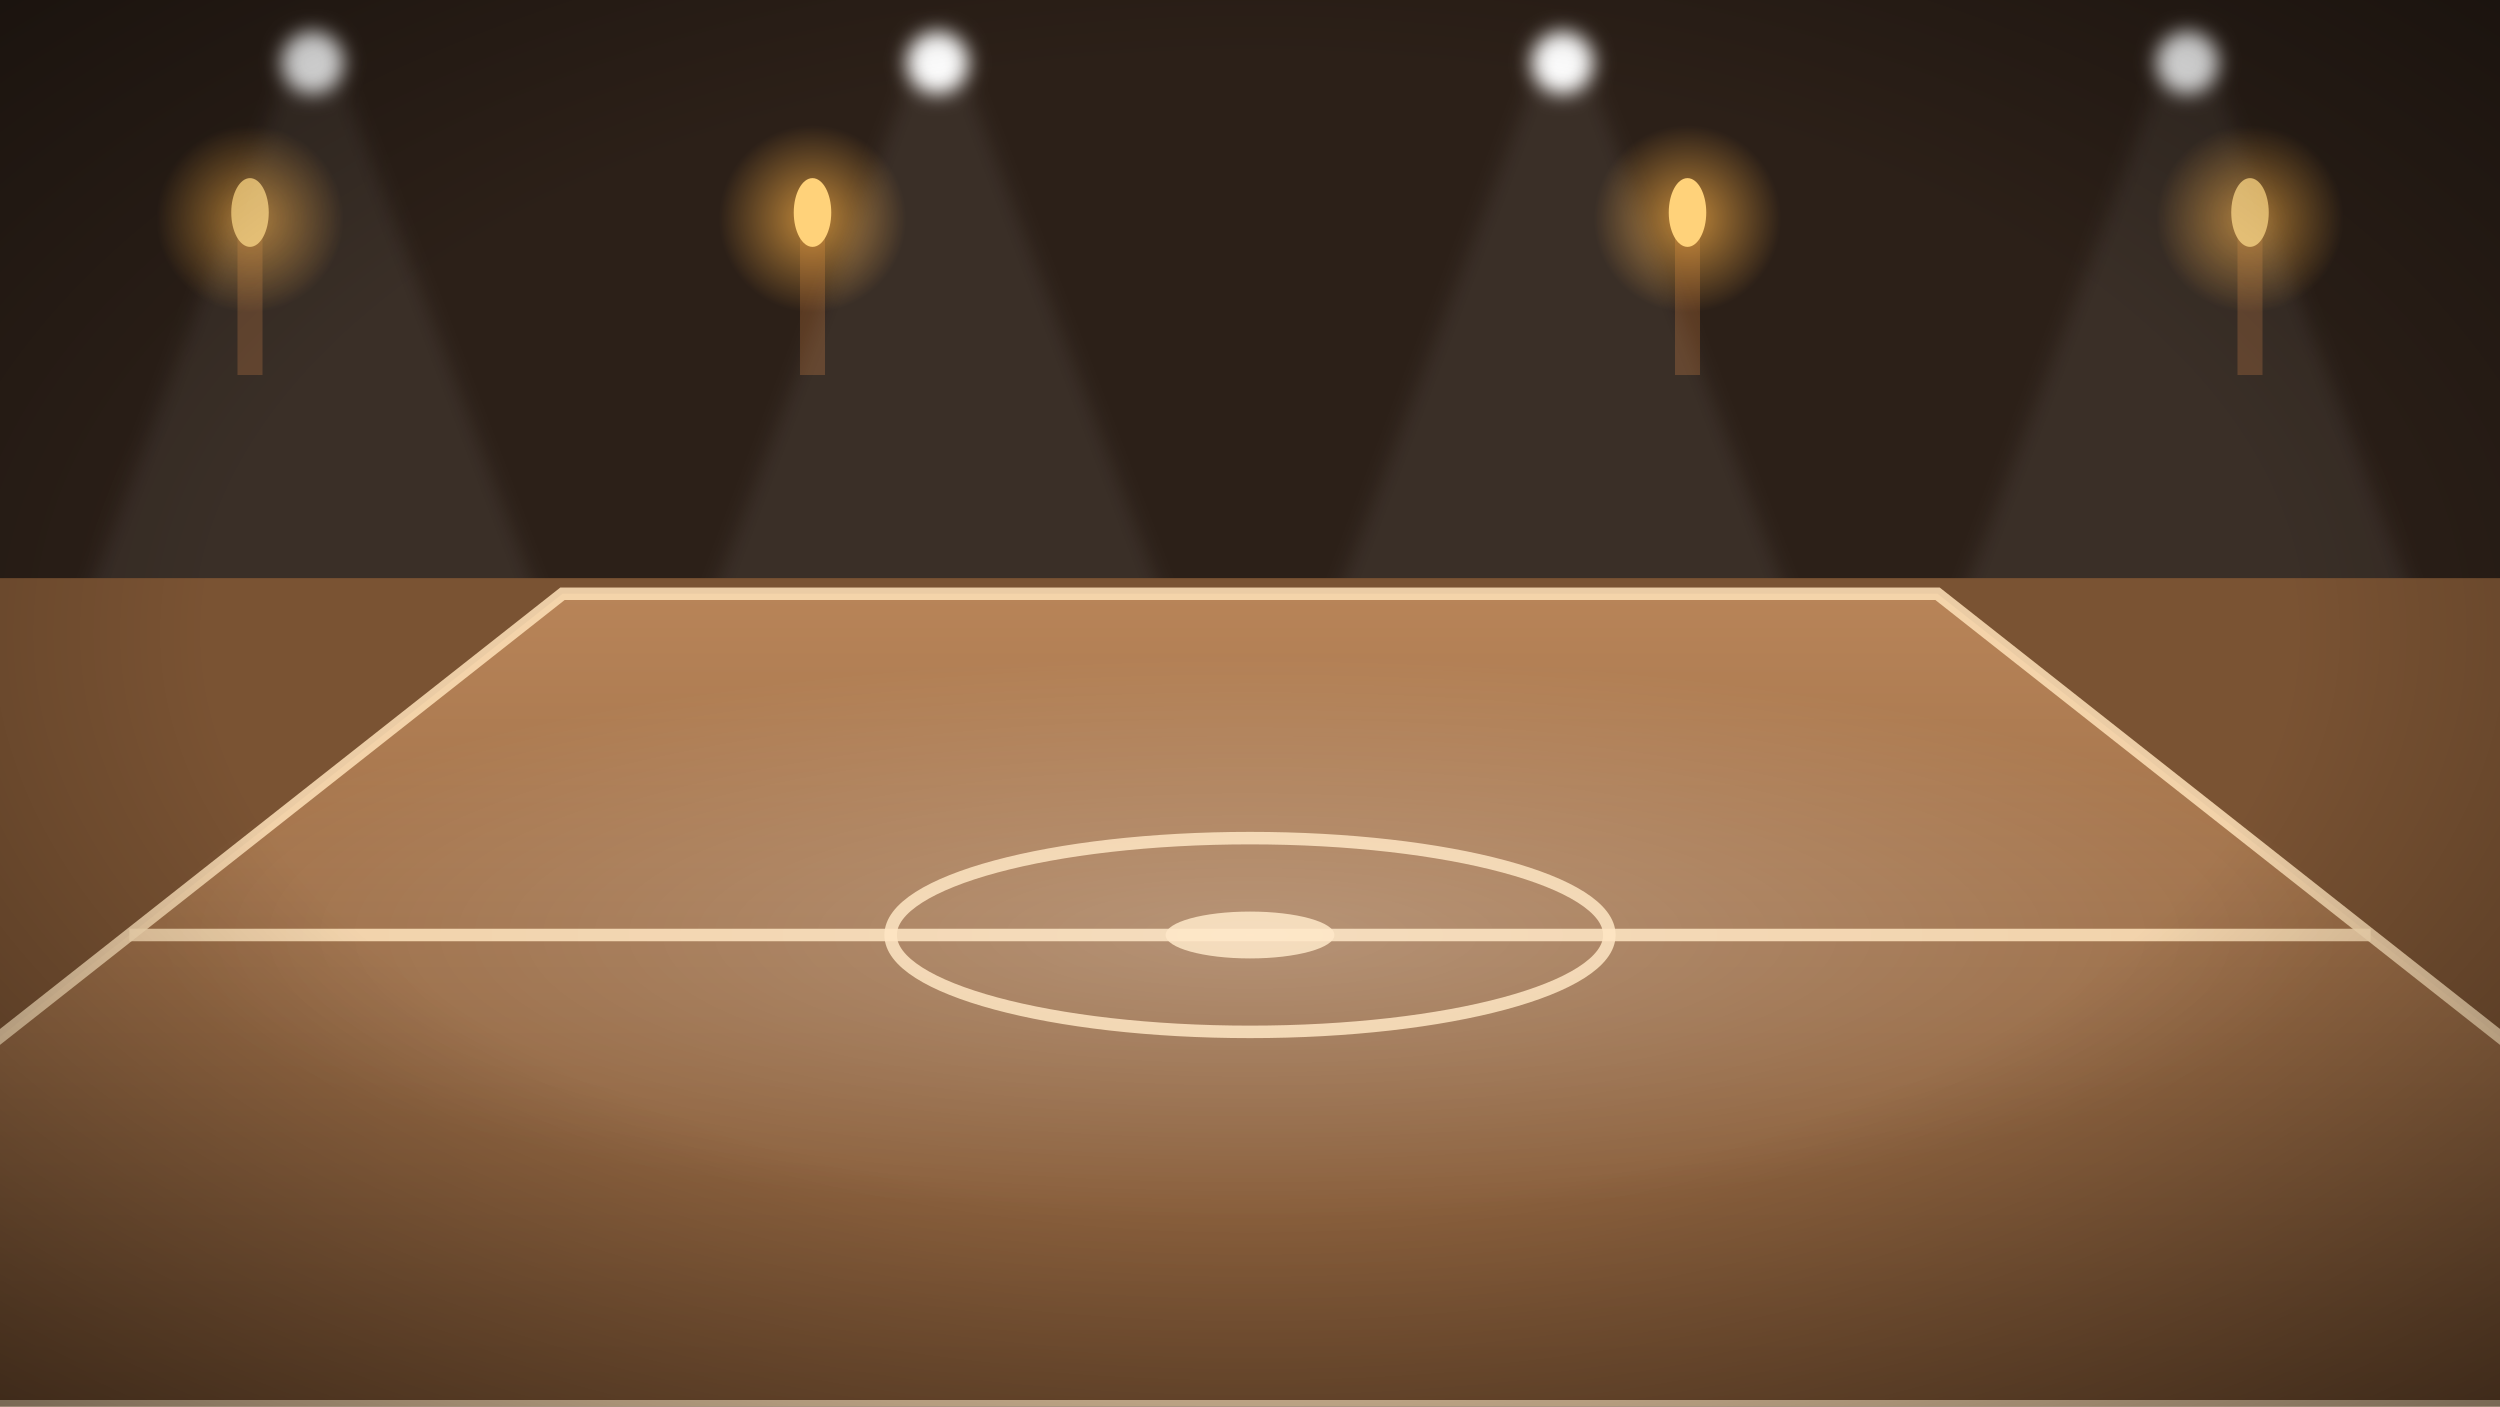
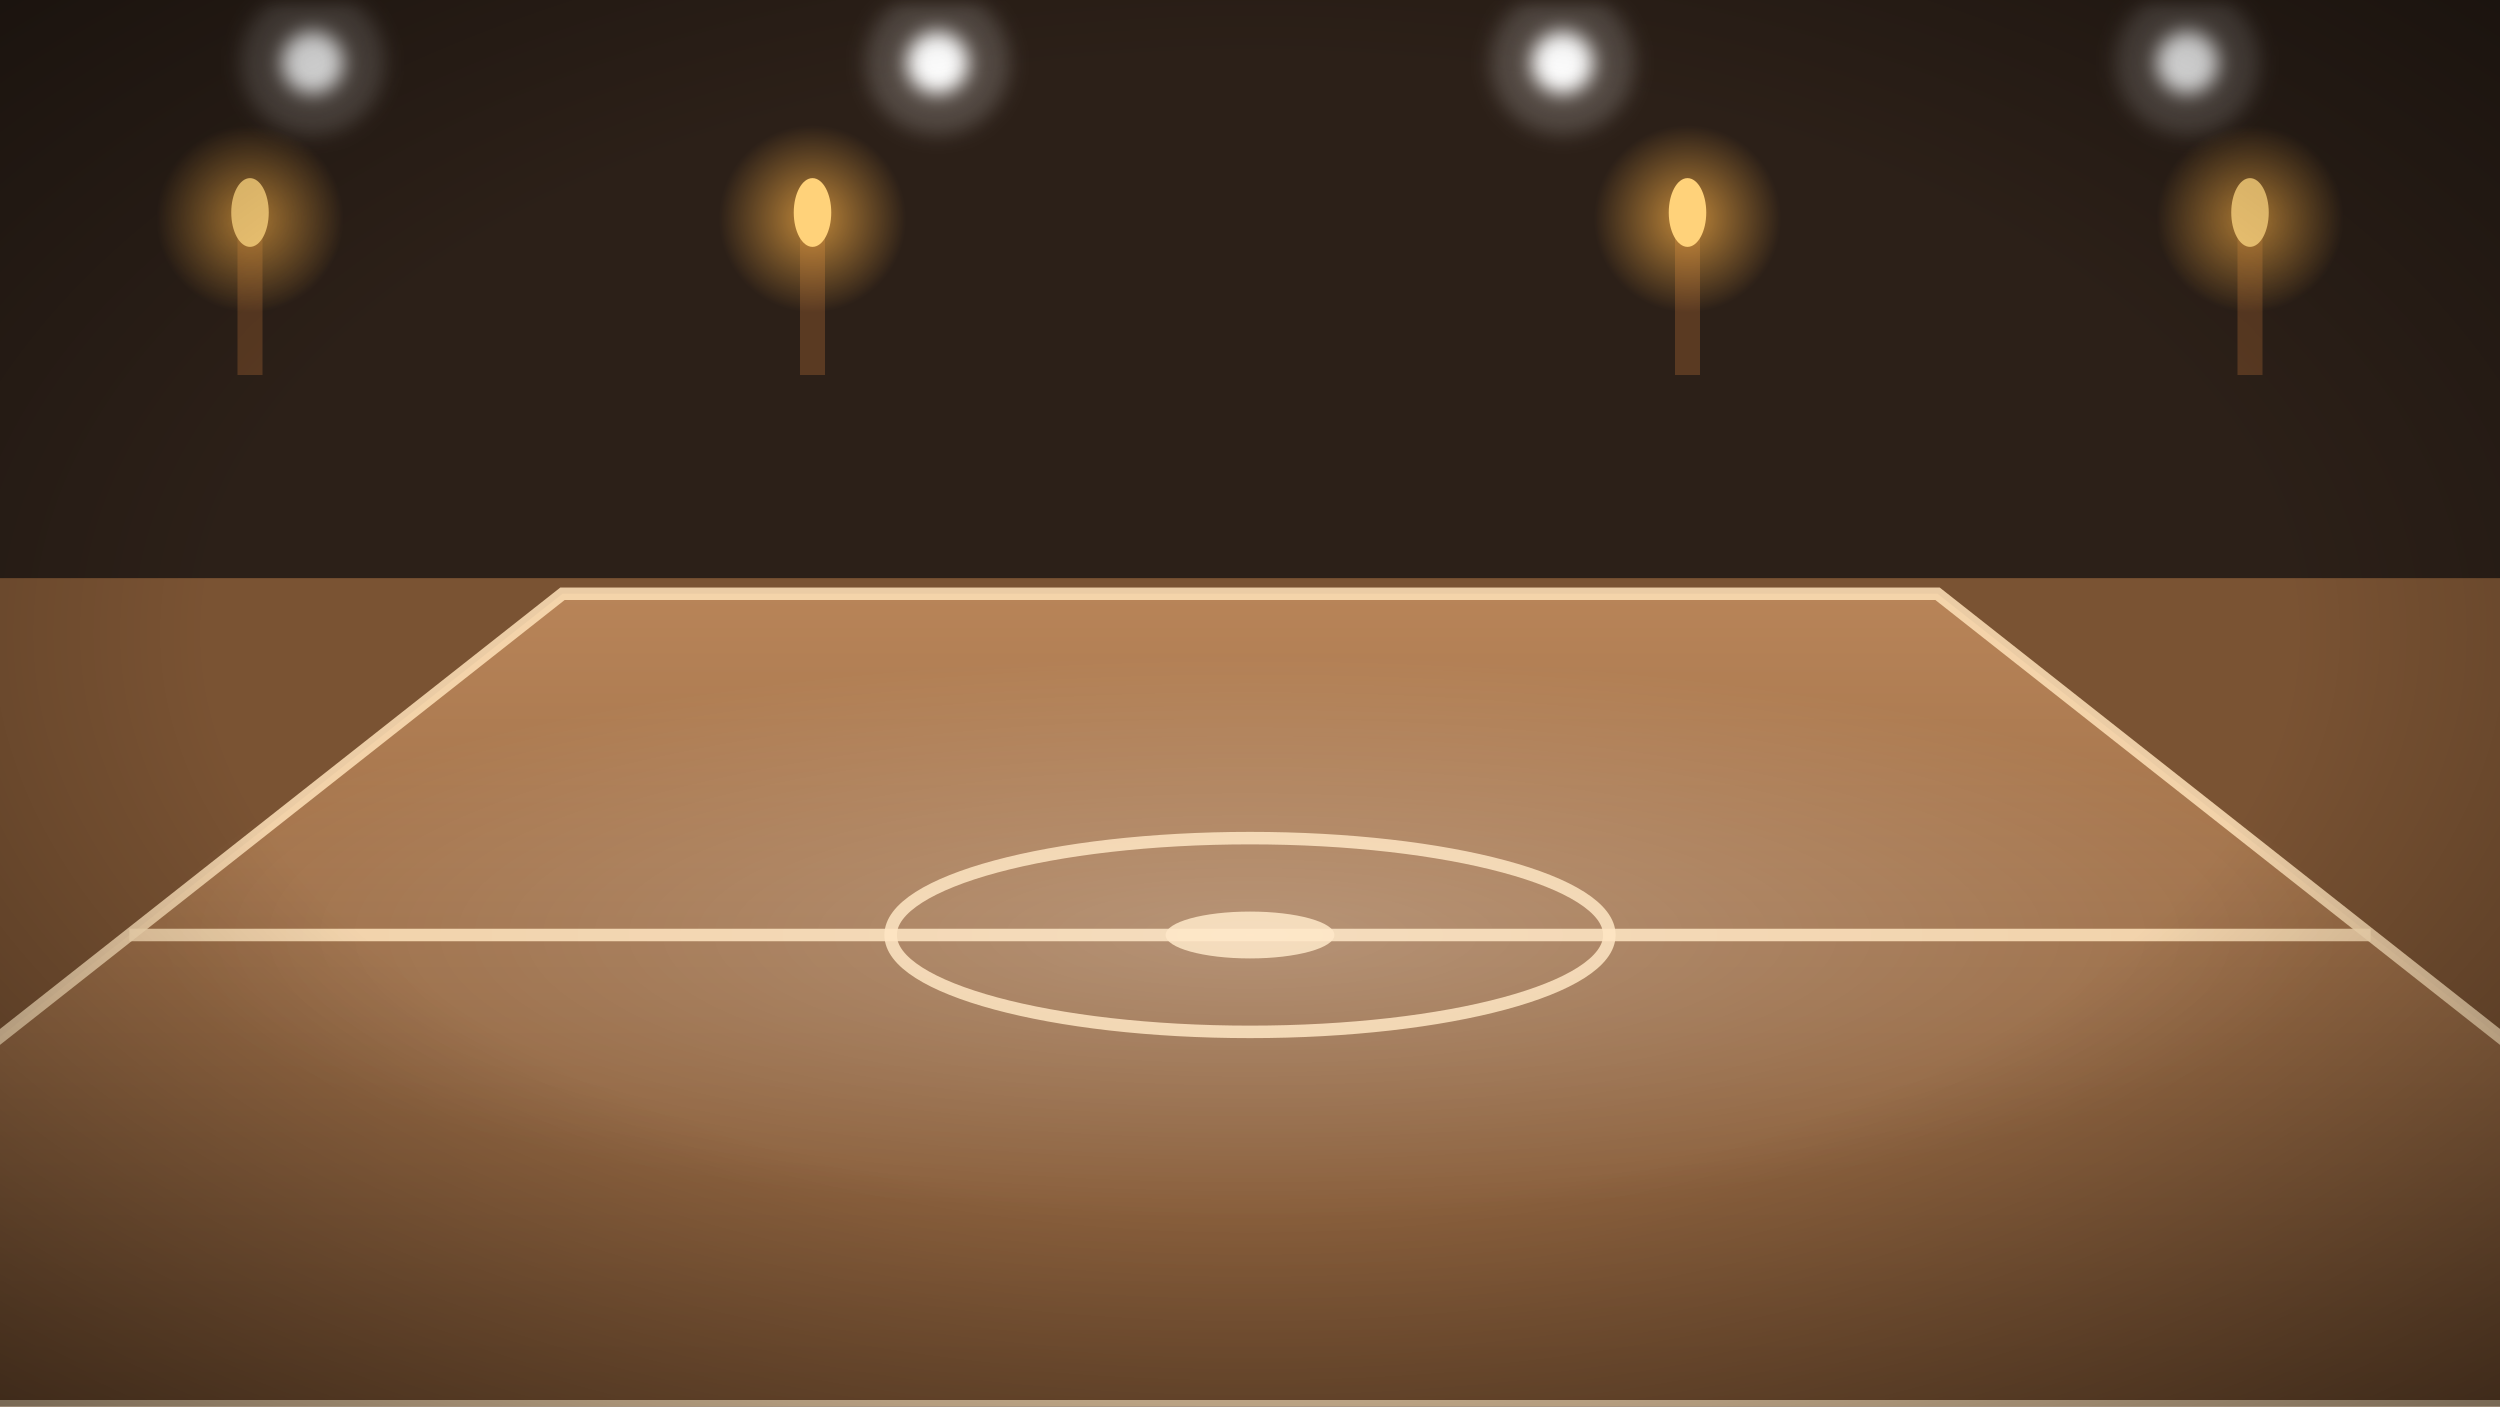
<svg xmlns="http://www.w3.org/2000/svg" viewBox="0 0 1600 900" preserveAspectRatio="xMidYMid slice">
  <defs>
    <radialGradient id="torch160">
      <stop offset="0" stop-color="#ffb347" stop-opacity="0.7" />
      <stop offset="1" stop-color="#ffb347" stop-opacity="0" />
    </radialGradient>
    <radialGradient id="torch520">
      <stop offset="0" stop-color="#ffb347" stop-opacity="0.7" />
      <stop offset="1" stop-color="#ffb347" stop-opacity="0" />
    </radialGradient>
    <radialGradient id="torch1080">
      <stop offset="0" stop-color="#ffb347" stop-opacity="0.7" />
      <stop offset="1" stop-color="#ffb347" stop-opacity="0" />
    </radialGradient>
    <radialGradient id="torch1440">
      <stop offset="0" stop-color="#ffb347" stop-opacity="0.7" />
      <stop offset="1" stop-color="#ffb347" stop-opacity="0" />
    </radialGradient>
    <filter id="lights" x="-20%" y="-20%" width="140%" height="140%">
      <feGaussianBlur stdDeviation="6" />
    </filter>
    <linearGradient id="court" x1="0" y1="0" x2="0" y2="1">
      <stop offset="0" stop-color="#b88458" />
      <stop offset="1" stop-color="#7a5333" />
    </linearGradient>
    <radialGradient id="shine">
      <stop offset="0" stop-color="#ffffff" stop-opacity="0.25" />
      <stop offset="1" stop-color="#ffffff" stop-opacity="0" />
    </radialGradient>
    <radialGradient id="vig" cx="50%" cy="45%" r="75%">
      <stop offset="0.55" stop-color="#000" stop-opacity="0" />
      <stop offset="1" stop-color="#000" stop-opacity="0.5" />
    </radialGradient>
  </defs>
  <rect width="1600" height="900" fill="#2c2018" />
  <rect x="152" y="150" width="16" height="90" fill="#5a3a22" />
  <circle cx="160" cy="140" r="60" fill="url(#torch160)" />
  <ellipse cx="160" cy="136" rx="12" ry="22" fill="#ffd27a" />
  <rect x="512" y="150" width="16" height="90" fill="#5a3a22" />
  <circle cx="520" cy="140" r="60" fill="url(#torch520)" />
  <ellipse cx="520" cy="136" rx="12" ry="22" fill="#ffd27a" />
  <rect x="1072" y="150" width="16" height="90" fill="#5a3a22" />
  <circle cx="1080" cy="140" r="60" fill="url(#torch1080)" />
  <ellipse cx="1080" cy="136" rx="12" ry="22" fill="#ffd27a" />
  <rect x="1432" y="150" width="16" height="90" fill="#5a3a22" />
  <circle cx="1440" cy="140" r="60" fill="url(#torch1440)" />
  <ellipse cx="1440" cy="136" rx="12" ry="22" fill="#ffd27a" />
  <g filter="url(#lights)">
    <circle cx="200" cy="40" r="20" fill="#fff" />
-     <polygon points="186,40 214,40 420,580 -20,580" fill="#ffffff" opacity=".07" />
+     <circle cx="200" cy="40" r="46" fill="#fff" opacity=".18" />
    <circle cx="600" cy="40" r="20" fill="#fff" />
-     <polygon points="586,40 614,40 820,580 380,580" fill="#ffffff" opacity=".07" />
+     <circle cx="600" cy="40" r="46" fill="#fff" opacity=".18" />
    <circle cx="1000" cy="40" r="20" fill="#fff" />
-     <polygon points="986,40 1014,40 1220,580 780,580" fill="#ffffff" opacity=".07" />
+     <circle cx="1000" cy="40" r="46" fill="#fff" opacity=".18" />
    <circle cx="1400" cy="40" r="20" fill="#fff" />
-     <polygon points="1386,40 1414,40 1620,580 1180,580" fill="#ffffff" opacity=".07" />
+     <circle cx="1400" cy="40" r="46" fill="#fff" opacity=".18" />
  </g>
  <rect y="370" width="1600" height="530" fill="#7a5333" />
  <polygon points="360,380 1240,380 1900,900 -300,900" fill="url(#court)" />
  <polygon points="360,380 1240,380 1900,900 -300,900" fill="none" stroke="#ffe2b8" stroke-width="8" opacity=".85" />
  <line x1="82.8" y1="598.4" x2="1517.2" y2="598.4" stroke="#ffe2b8" stroke-width="8" opacity=".85" />
  <ellipse cx="800" cy="598.4" rx="230" ry="62" fill="none" stroke="#ffe2b8" stroke-width="8" opacity=".85" />
  <ellipse cx="800" cy="598.4" rx="54" ry="15" fill="#ffe2b8" opacity=".85" />
  <ellipse cx="800" cy="598.4" rx="700" ry="180" fill="url(#shine)" />
  <rect width="1600" height="900" fill="url(#vig)" />
</svg>
